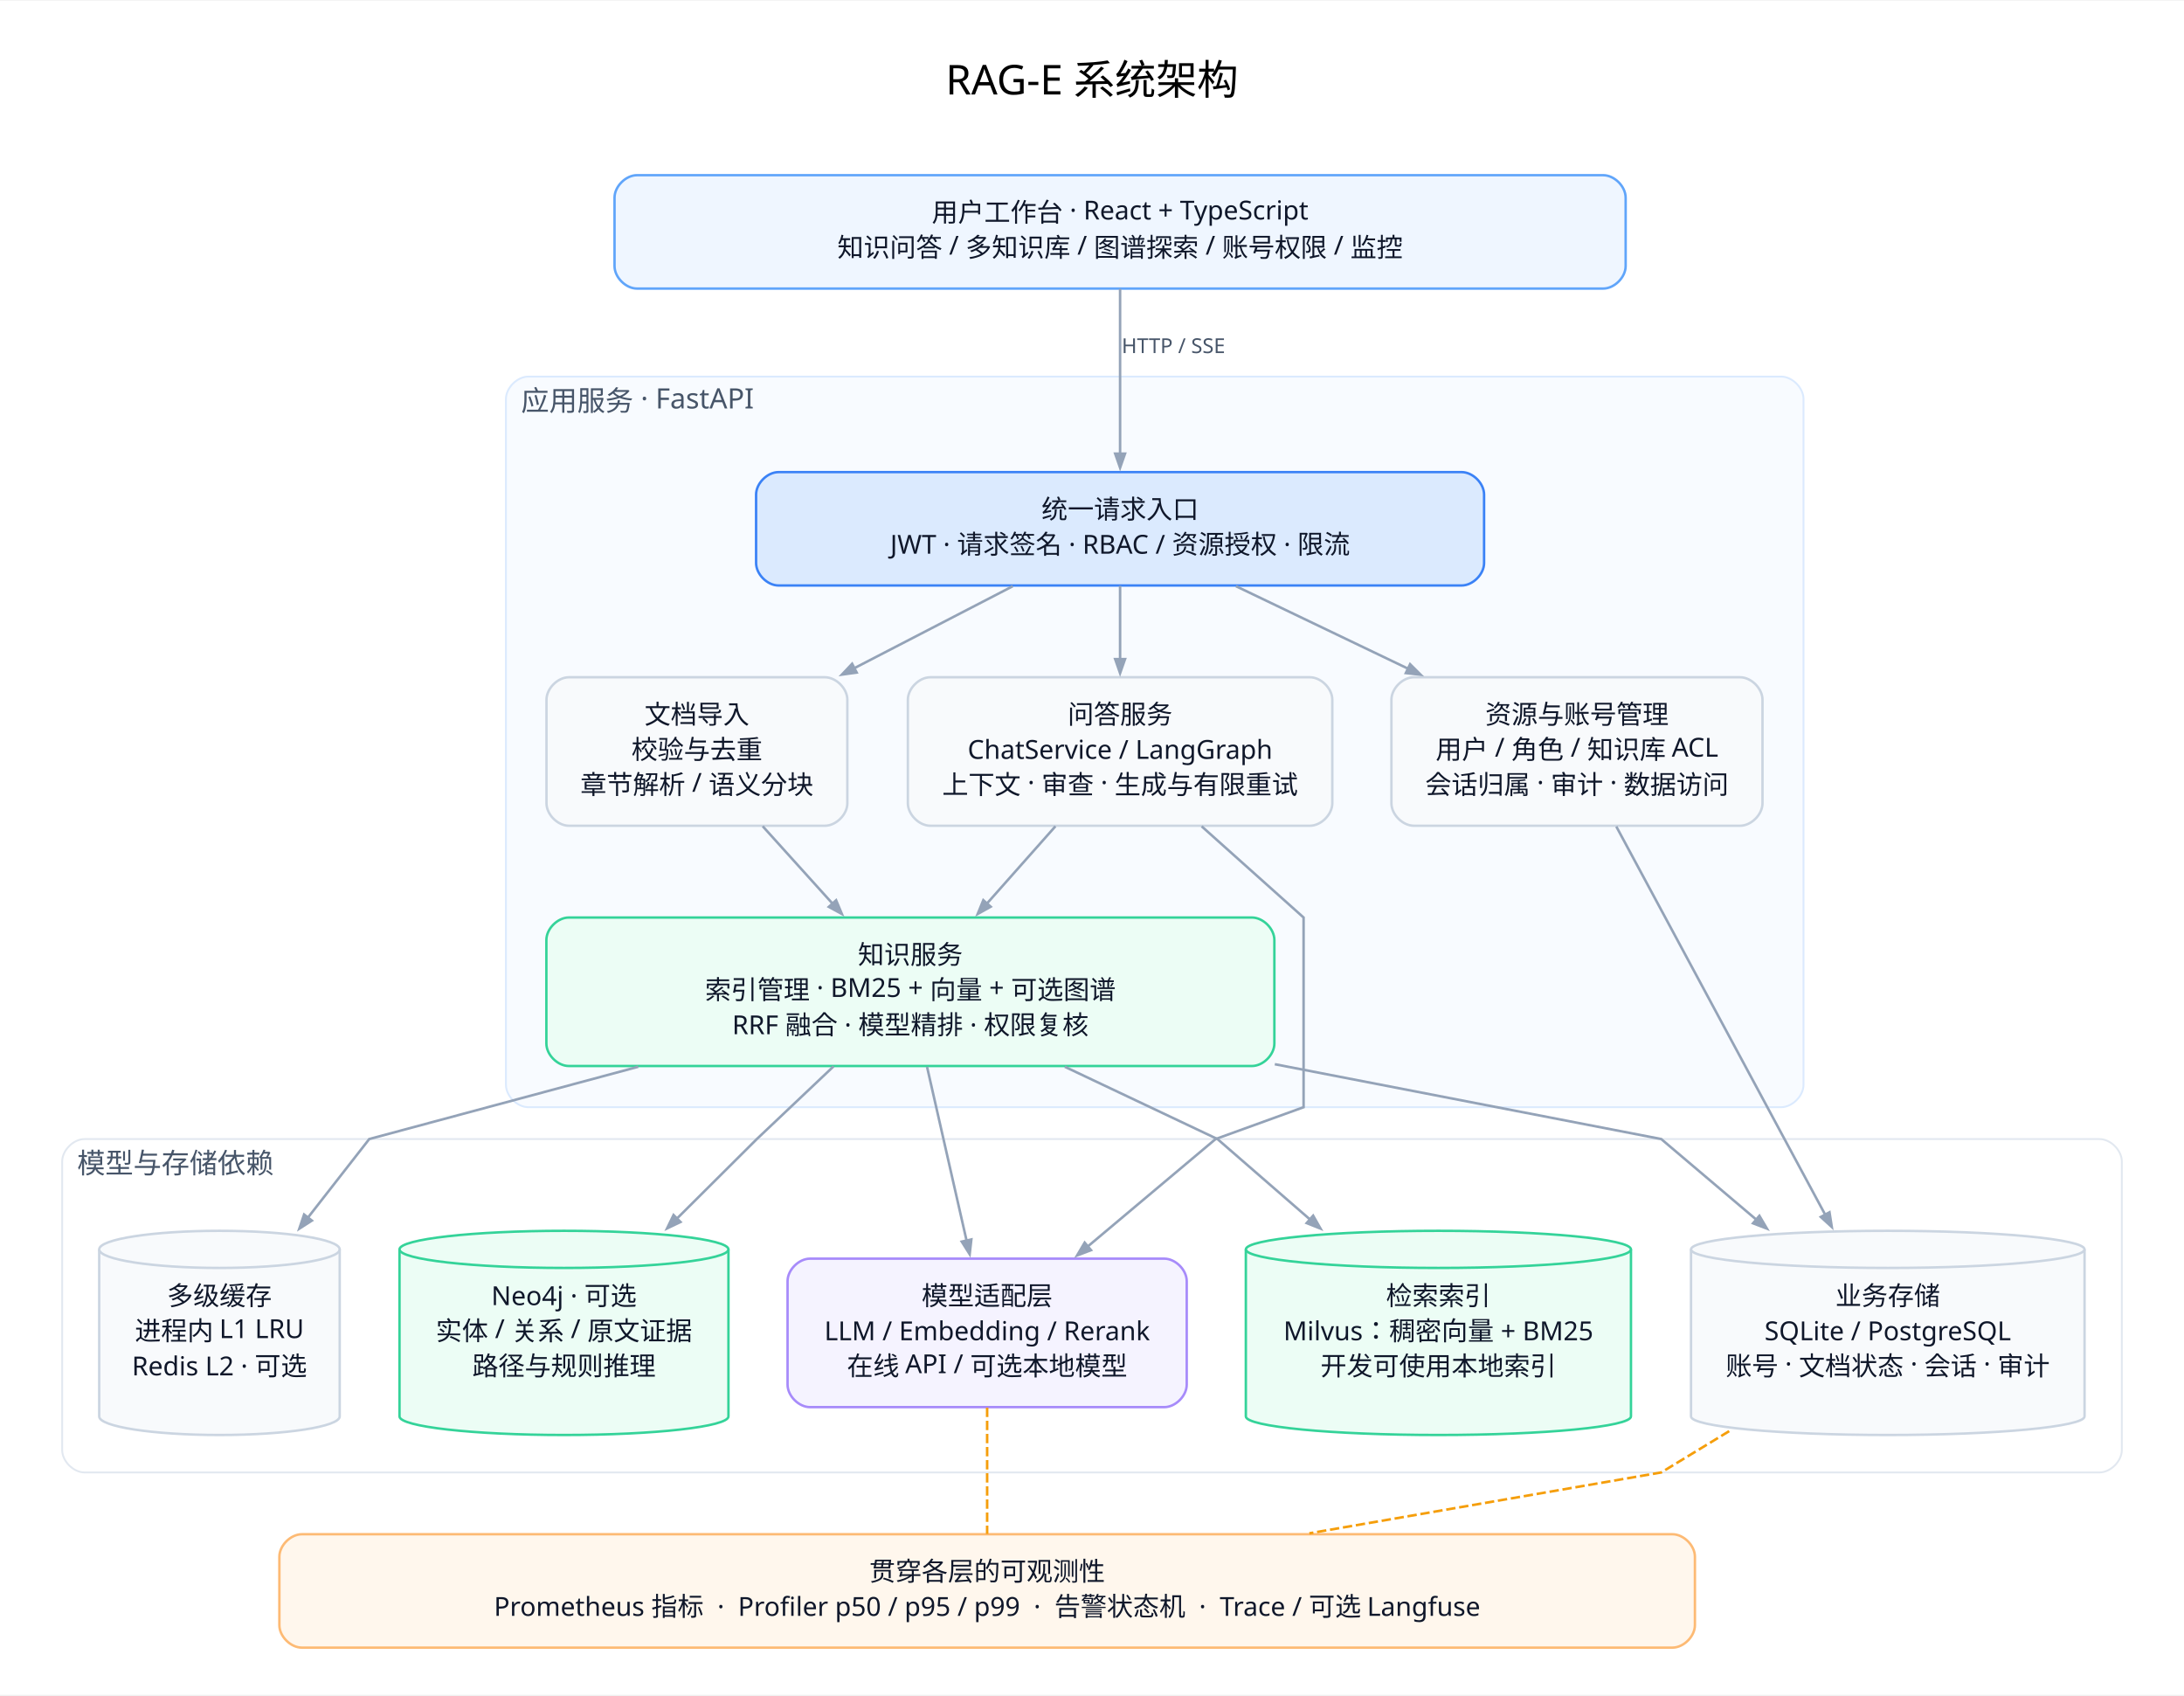
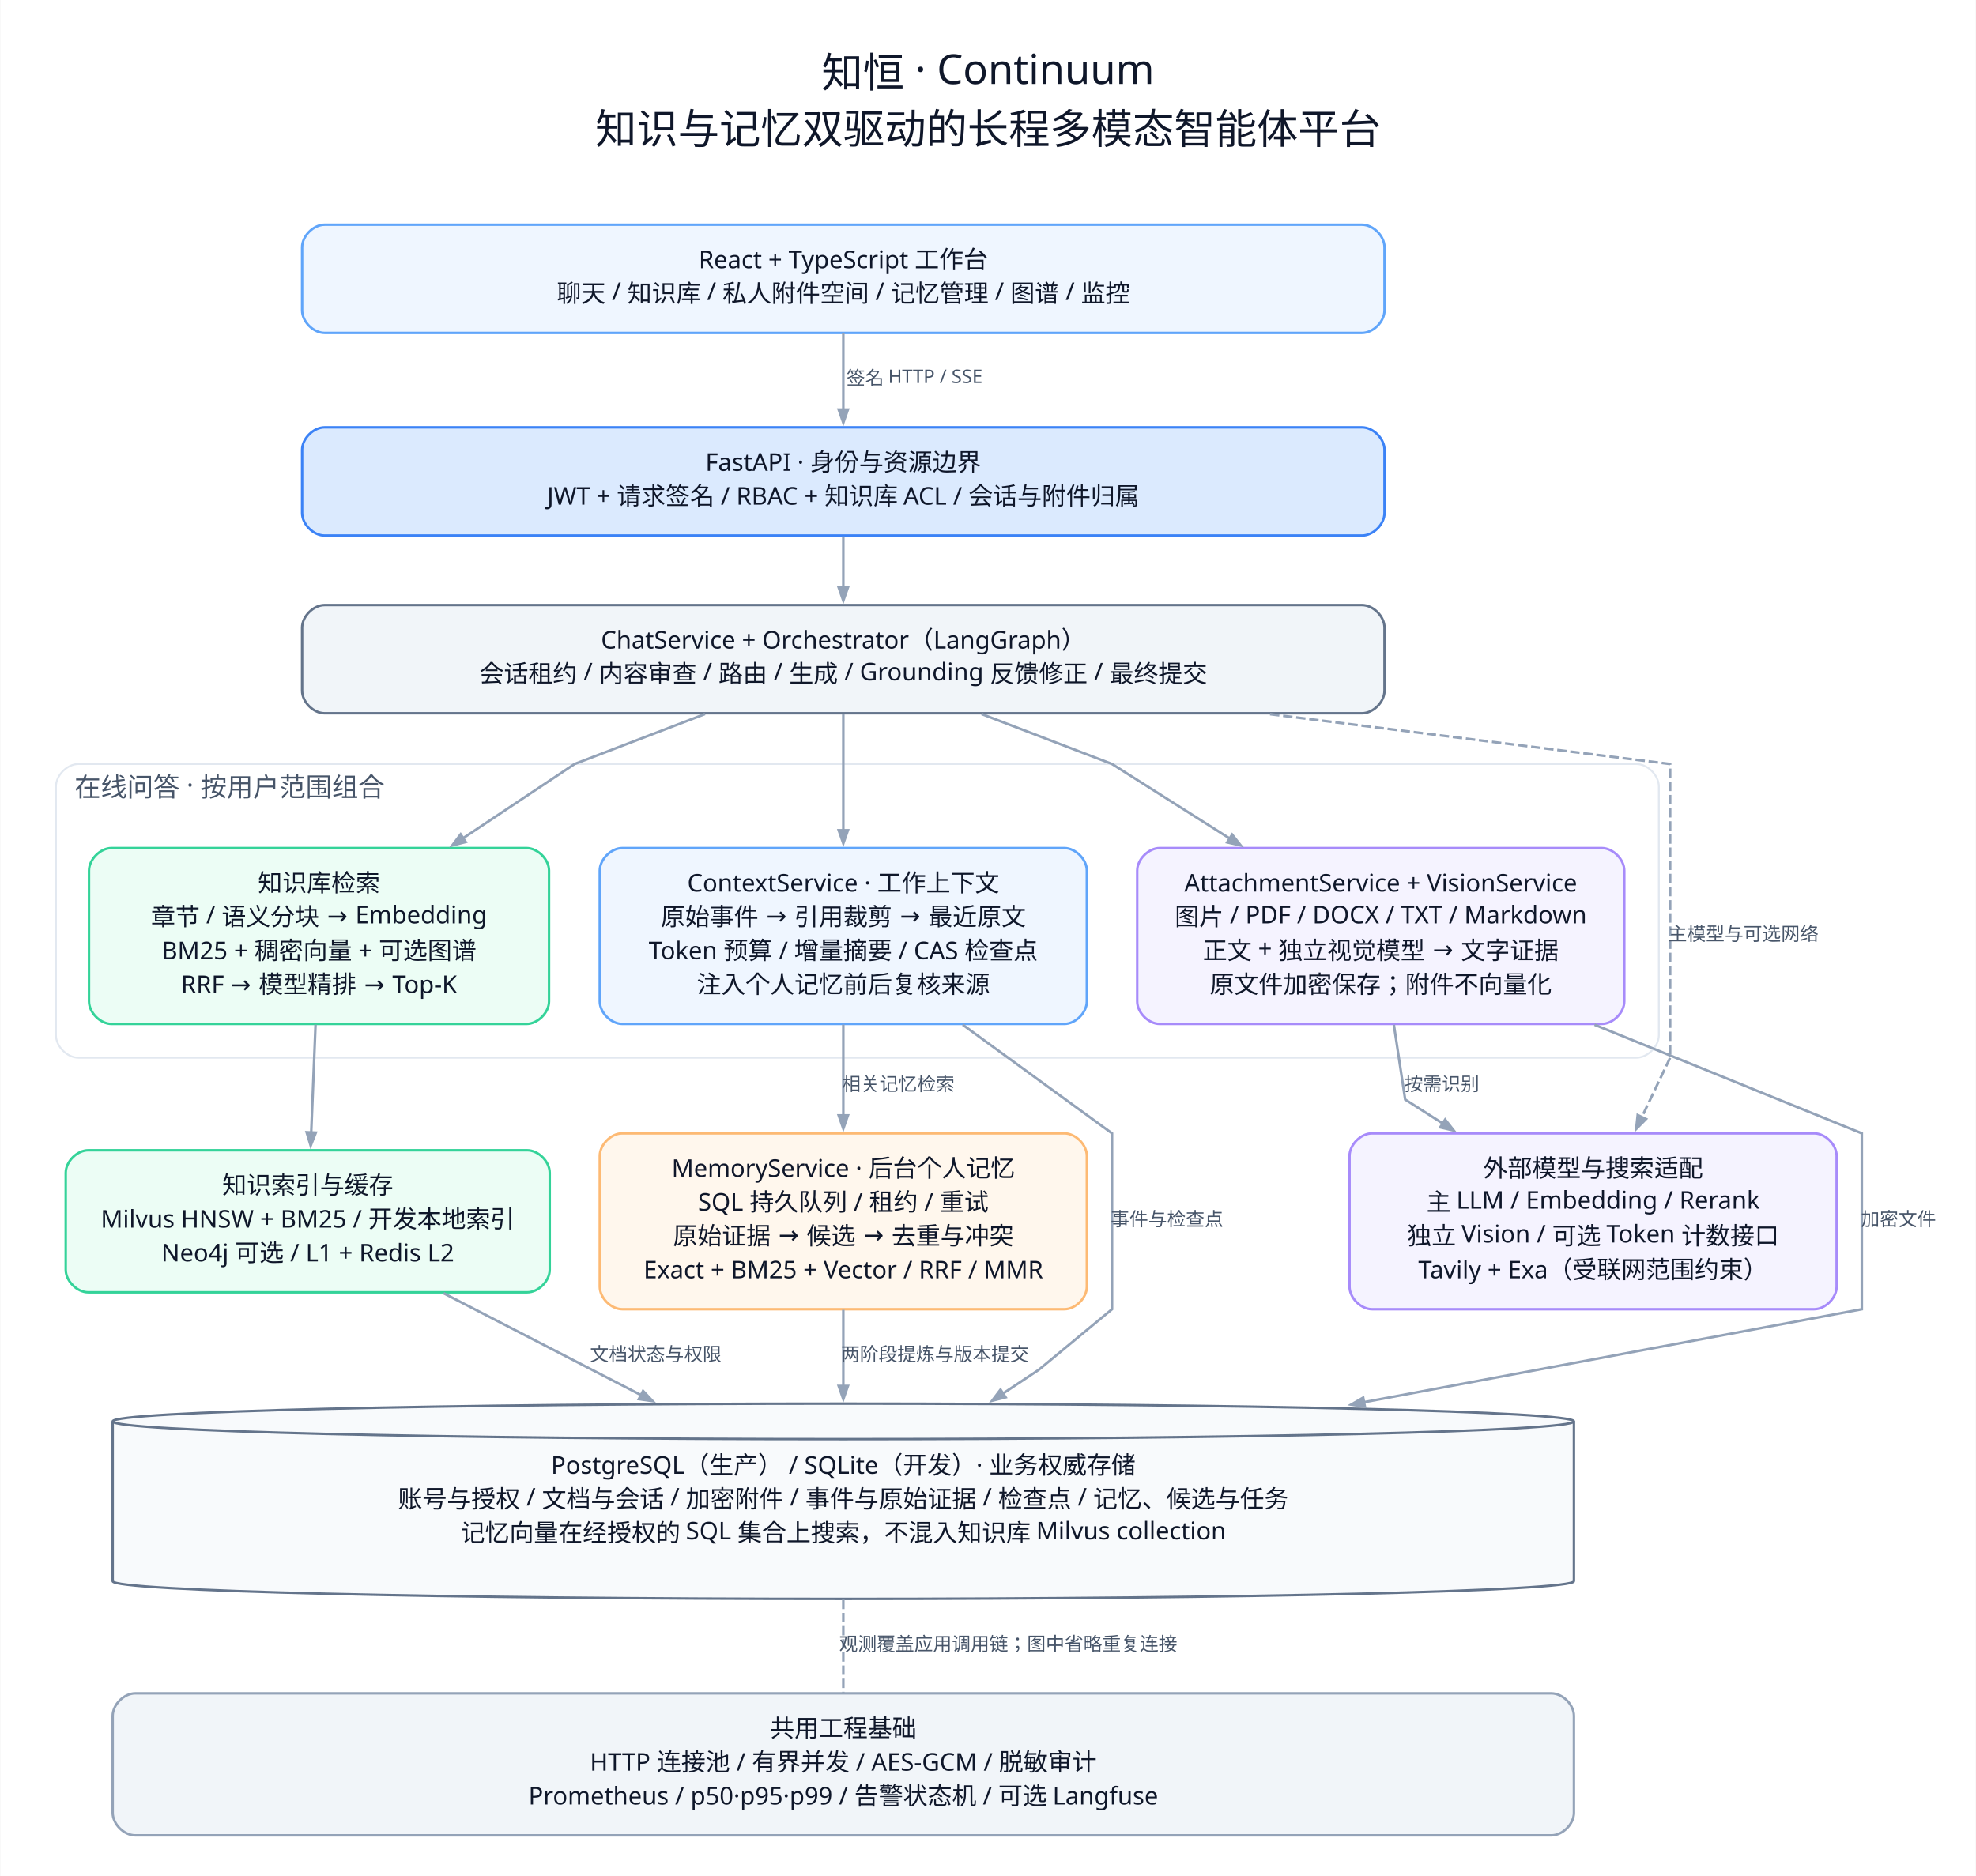
- <svg xmlns="http://www.w3.org/2000/svg" width="1166pt" height="905pt" viewBox="0.00 0.00 1166.40 904.62">
-   <g id="graph0" class="graph" transform="scale(1 1) rotate(0) translate(25.2 879.42)">
-     <polygon fill="white" stroke="none" points="-25.2,25.2 -25.2,-879.42 1141.2,-879.42 1141.2,25.2 -25.2,25.2" />
-     <text text-anchor="middle" x="558" y="-829.32" font-family="Microsoft YaHei" font-size="22.00">RAG-E 系统架构</text>
-     <text text-anchor="middle" x="558" y="-799.32" font-family="Microsoft YaHei" font-size="22.00"> </text>
+ <svg xmlns="http://www.w3.org/2000/svg" width="1051pt" height="998pt" viewBox="0.00 0.00 1051.20 998.50">
+   <g id="graph0" class="graph" transform="scale(1 1) rotate(0) translate(21.6 976.9)">
+     <polygon fill="white" stroke="none" points="-21.6,21.6 -21.6,-976.9 1029.6,-976.9 1029.6,21.6 -21.6,21.6" />
+     <text text-anchor="middle" x="504" y="-930.4" font-family="Microsoft YaHei" font-size="22.00" fill="#0f172a">知恒 · Continuum</text>
+     <text text-anchor="middle" x="504" y="-900.4" font-family="Microsoft YaHei" font-size="22.00" fill="#0f172a">知识与记忆双驱动的长程多模态智能体平台</text>
+     <text text-anchor="middle" x="504" y="-870.4" font-family="Microsoft YaHei" font-size="22.00" fill="#0f172a"> </text>
    <g id="clust1" class="cluster">
-       <path fill="#f8fbff" stroke="#dbeafe" d="M257,-288.56C257,-288.56 926,-288.56 926,-288.56 932,-288.56 938,-294.56 938,-300.56 938,-300.56 938,-666.68 938,-666.68 938,-672.68 932,-678.68 926,-678.68 926,-678.68 257,-678.68 257,-678.68 251,-678.68 245,-672.68 245,-666.68 245,-666.68 245,-300.56 245,-300.56 245,-294.56 251,-288.56 257,-288.56" />
-       <text text-anchor="middle" x="315.25" y="-660.43" font-family="Microsoft YaHei" font-size="15.00" fill="#475569">应用服务 · FastAPI</text>
-     </g>
-     <g id="clust3" class="cluster">
-       <path fill="white" stroke="#e2e8f0" d="M20,-93.54C20,-93.54 1096,-93.54 1096,-93.54 1102,-93.54 1108,-99.54 1108,-105.54 1108,-105.54 1108,-259.56 1108,-259.56 1108,-265.56 1102,-271.56 1096,-271.56 1096,-271.56 20,-271.56 20,-271.56 14,-271.56 8,-265.56 8,-259.56 8,-259.56 8,-105.54 8,-105.54 8,-99.54 14,-93.54 20,-93.54" />
-       <text text-anchor="middle" x="68.5" y="-253.31" font-family="Microsoft YaHei" font-size="15.00" fill="#475569">模型与存储依赖</text>
+       <path fill="white" stroke="#e2e8f0" d="M20,-413.9C20,-413.9 849,-413.9 849,-413.9 855,-413.9 861,-419.9 861,-425.9 861,-425.9 861,-558.25 861,-558.25 861,-564.25 855,-570.25 849,-570.25 849,-570.25 20,-570.25 20,-570.25 14,-570.25 8,-564.25 8,-558.25 8,-558.25 8,-425.9 8,-425.9 8,-419.9 14,-413.9 20,-413.9" />
+       <text text-anchor="middle" x="100.38" y="-552.95" font-family="Microsoft YaHei" font-size="14.00" fill="#475569">在线问答 · 按用户范围组合</text>
    </g>
    <g id="node1" class="node">
-       <path fill="#eff6ff" stroke="#60a5fa" stroke-width="1.3" d="M831,-786.22C831,-786.22 315,-786.22 315,-786.22 309,-786.22 303,-780.22 303,-774.22 303,-774.22 303,-737.68 303,-737.68 303,-731.68 309,-725.68 315,-725.68 315,-725.68 831,-725.68 831,-725.68 837,-725.68 843,-731.68 843,-737.68 843,-737.68 843,-774.22 843,-774.22 843,-780.22 837,-786.22 831,-786.22" />
-       <text text-anchor="middle" x="573" y="-761.4" font-family="Microsoft YaHei" font-size="14.00" fill="#0f172a">用户工作台 · React + TypeScript</text>
-       <text text-anchor="middle" x="573" y="-742.65" font-family="Microsoft YaHei" font-size="14.00" fill="#0f172a">知识问答 / 多知识库 / 图谱探索 / 账号权限 / 监控</text>
+       <path fill="#eff6ff" stroke="#60a5fa" stroke-width="1.3" d="M703,-857.3C703,-857.3 151,-857.3 151,-857.3 145,-857.3 139,-851.3 139,-845.3 139,-845.3 139,-811.7 139,-811.7 139,-805.7 145,-799.7 151,-799.7 151,-799.7 703,-799.7 703,-799.7 709,-799.7 715,-805.7 715,-811.7 715,-811.7 715,-845.3 715,-845.3 715,-851.3 709,-857.3 703,-857.3" />
+       <text text-anchor="middle" x="427" y="-834.15" font-family="Microsoft YaHei" font-size="13.00" fill="#0f172a">React + TypeScript 工作台</text>
+       <text text-anchor="middle" x="427" y="-816.15" font-family="Microsoft YaHei" font-size="13.00" fill="#0f172a">聊天 / 知识库 / 私人附件空间 / 记忆管理 / 图谱 / 监控</text>
    </g>
    <g id="node2" class="node">
-       <path fill="#dbeafe" stroke="#3b82f6" stroke-width="1.3" d="M755.4,-627.68C755.4,-627.68 390.6,-627.68 390.6,-627.68 384.6,-627.68 378.6,-621.68 378.6,-615.68 378.6,-615.68 378.6,-579.14 378.6,-579.14 378.6,-573.14 384.6,-567.14 390.6,-567.14 390.6,-567.14 755.4,-567.14 755.4,-567.14 761.4,-567.14 767.4,-573.14 767.4,-579.14 767.4,-579.14 767.4,-615.68 767.4,-615.68 767.4,-621.68 761.4,-627.68 755.4,-627.68" />
-       <text text-anchor="middle" x="573" y="-602.86" font-family="Microsoft YaHei" font-size="14.00" fill="#0f172a">统一请求入口</text>
-       <text text-anchor="middle" x="573" y="-584.11" font-family="Microsoft YaHei" font-size="14.00" fill="#0f172a">JWT · 请求签名 · RBAC / 资源授权 · 限流</text>
+       <path fill="#dbeafe" stroke="#3b82f6" stroke-width="1.3" d="M703,-749.45C703,-749.45 151,-749.45 151,-749.45 145,-749.45 139,-743.45 139,-737.45 139,-737.45 139,-703.85 139,-703.85 139,-697.85 145,-691.85 151,-691.85 151,-691.85 703,-691.85 703,-691.85 709,-691.85 715,-697.85 715,-703.85 715,-703.85 715,-737.45 715,-737.45 715,-743.45 709,-749.45 703,-749.45" />
+       <text text-anchor="middle" x="427" y="-726.3" font-family="Microsoft YaHei" font-size="13.00" fill="#0f172a">FastAPI · 身份与资源边界</text>
+       <text text-anchor="middle" x="427" y="-708.3" font-family="Microsoft YaHei" font-size="13.00" fill="#0f172a">JWT + 请求签名 / RBAC + 知识库 ACL / 会话与附件归属</text>
+     </g>
+     <g id="edge1" class="edge">
+       <path fill="none" stroke="#94a3b8" stroke-width="1.35" d="M427,-799.41C427,-786.97 427,-772.16 427,-758.82" />
+       <polygon fill="#94a3b8" stroke="#94a3b8" stroke-width="1.35" points="429.45,-758.91 427,-751.91 424.55,-758.91 429.45,-758.91" />
+       <text text-anchor="middle" x="464.88" y="-772.2" font-family="Microsoft YaHei" font-size="10.00" fill="#475569">签名 HTTP / SSE</text>
+     </g>
+     <g id="node3" class="node">
+       <path fill="#f1f5f9" stroke="#64748b" stroke-width="1.3" d="M703,-654.85C703,-654.85 151,-654.85 151,-654.85 145,-654.85 139,-648.85 139,-642.85 139,-642.85 139,-609.25 139,-609.25 139,-603.25 145,-597.25 151,-597.25 151,-597.25 703,-597.25 703,-597.25 709,-597.25 715,-603.25 715,-609.25 715,-609.25 715,-642.85 715,-642.85 715,-648.85 709,-654.85 703,-654.85" />
+       <text text-anchor="middle" x="427" y="-631.7" font-family="Microsoft YaHei" font-size="13.00" fill="#0f172a">ChatService + Orchestrator（LangGraph）</text>
+       <text text-anchor="middle" x="427" y="-613.7" font-family="Microsoft YaHei" font-size="13.00" fill="#0f172a">会话租约 / 内容审查 / 路由 / 生成 / Grounding 反馈修正 / 最终提交</text>
+     </g>
+     <g id="edge2" class="edge">
+       <path fill="none" stroke="#94a3b8" stroke-width="1.35" d="M427,-691.36C427,-682.75 427,-673.14 427,-664.04" />
+       <polygon fill="#94a3b8" stroke="#94a3b8" stroke-width="1.35" points="429.45,-664.21 427,-657.21 424.55,-664.21 429.45,-664.21" />
+     </g>
+     <g id="node4" class="node">
+       <path fill="#ecfdf5" stroke="#34d399" stroke-width="1.3" d="M258.4,-525.5C258.4,-525.5 37.6,-525.5 37.6,-525.5 31.6,-525.5 25.6,-519.5 25.6,-513.5 25.6,-513.5 25.6,-443.9 25.6,-443.9 25.6,-437.9 31.6,-431.9 37.6,-431.9 37.6,-431.9 258.4,-431.9 258.4,-431.9 264.4,-431.9 270.4,-437.9 270.4,-443.9 270.4,-443.9 270.4,-513.5 270.4,-513.5 270.4,-519.5 264.4,-525.5 258.4,-525.5" />
+       <text text-anchor="middle" x="148" y="-502.35" font-family="Microsoft YaHei" font-size="13.00" fill="#0f172a">知识库检索</text>
+       <text text-anchor="middle" x="148" y="-484.35" font-family="Microsoft YaHei" font-size="13.00" fill="#0f172a">章节 / 语义分块 → Embedding</text>
+       <text text-anchor="middle" x="148" y="-466.35" font-family="Microsoft YaHei" font-size="13.00" fill="#0f172a">BM25 + 稠密向量 + 可选图谱</text>
+       <text text-anchor="middle" x="148" y="-448.35" font-family="Microsoft YaHei" font-size="13.00" fill="#0f172a">RRF → 模型精排 → Top-K</text>
+     </g>
+     <g id="edge3" class="edge">
+       <path fill="none" stroke="#94a3b8" stroke-width="1.35" d="M353.41,-596.85C318.37,-583.42 284,-570.25 284,-570.25 284,-570.25 255.54,-551.3 224.66,-530.74" />
+       <polygon fill="#94a3b8" stroke="#94a3b8" stroke-width="1.35" points="226.08,-528.74 218.9,-526.9 223.36,-532.82 226.08,-528.74" />
+     </g>
+     <g id="node5" class="node">
+       <path fill="#eff6ff" stroke="#60a5fa" stroke-width="1.3" d="M544.6,-525.5C544.6,-525.5 309.4,-525.5 309.4,-525.5 303.4,-525.5 297.4,-519.5 297.4,-513.5 297.4,-513.5 297.4,-443.9 297.4,-443.9 297.4,-437.9 303.4,-431.9 309.4,-431.9 309.4,-431.9 544.6,-431.9 544.6,-431.9 550.6,-431.9 556.6,-437.9 556.6,-443.9 556.6,-443.9 556.6,-513.5 556.6,-513.5 556.6,-519.5 550.6,-525.5 544.6,-525.5" />
+       <text text-anchor="middle" x="427" y="-502.35" font-family="Microsoft YaHei" font-size="13.00" fill="#0f172a">ContextService · 工作上下文</text>
+       <text text-anchor="middle" x="427" y="-484.35" font-family="Microsoft YaHei" font-size="13.00" fill="#0f172a">原始事件 → 引用裁剪 → 最近原文</text>
+       <text text-anchor="middle" x="427" y="-466.35" font-family="Microsoft YaHei" font-size="13.00" fill="#0f172a">Token 预算 / 增量摘要 / CAS 检查点</text>
+       <text text-anchor="middle" x="427" y="-448.35" font-family="Microsoft YaHei" font-size="13.00" fill="#0f172a">注入个人记忆前后复核来源</text>
+     </g>
+     <g id="edge4" class="edge">
+       <path fill="none" stroke="#94a3b8" stroke-width="1.35" d="M427,-597.03C427,-579.41 427,-556.09 427,-534.88" />
+       <polygon fill="#94a3b8" stroke="#94a3b8" stroke-width="1.35" points="429.45,-534.98 427,-527.98 424.55,-534.98 429.45,-534.98" />
+     </g>
+     <g id="node6" class="node">
+       <path fill="#f5f3ff" stroke="#a78bfa" stroke-width="1.3" d="M830.6,-525.5C830.6,-525.5 595.4,-525.5 595.4,-525.5 589.4,-525.5 583.4,-519.5 583.4,-513.5 583.4,-513.5 583.4,-443.9 583.4,-443.9 583.4,-437.9 589.4,-431.9 595.4,-431.9 595.4,-431.9 830.6,-431.9 830.6,-431.9 836.6,-431.9 842.6,-437.9 842.6,-443.9 842.6,-443.9 842.6,-513.5 842.6,-513.5 842.6,-519.5 836.6,-525.5 830.6,-525.5" />
+       <text text-anchor="middle" x="713" y="-502.35" font-family="Microsoft YaHei" font-size="13.00" fill="#0f172a">AttachmentService + VisionService</text>
+       <text text-anchor="middle" x="713" y="-484.35" font-family="Microsoft YaHei" font-size="13.00" fill="#0f172a">图片 / PDF / DOCX / TXT / Markdown</text>
+       <text text-anchor="middle" x="713" y="-466.35" font-family="Microsoft YaHei" font-size="13.00" fill="#0f172a">正文 + 独立视觉模型 → 文字证据</text>
+       <text text-anchor="middle" x="713" y="-448.35" font-family="Microsoft YaHei" font-size="13.00" fill="#0f172a">原文件加密保存；附件不向量化</text>
+     </g>
+     <g id="edge5" class="edge">
+       <path fill="none" stroke="#94a3b8" stroke-width="1.35" d="M500.59,-596.85C535.63,-583.42 570,-570.25 570,-570.25 570,-570.25 600.18,-551.14 632.81,-530.48" />
+       <polygon fill="#94a3b8" stroke="#94a3b8" stroke-width="1.35" points="633.91,-532.68 638.52,-526.86 631.29,-528.54 633.91,-532.68" />
+     </g>
+     <g id="node9" class="node">
+       <path fill="#f5f3ff" stroke="#a78bfa" stroke-width="1.3" d="M943.6,-373.65C943.6,-373.65 708.4,-373.65 708.4,-373.65 702.4,-373.65 696.4,-367.65 696.4,-361.65 696.4,-361.65 696.4,-292.05 696.4,-292.05 696.4,-286.05 702.4,-280.05 708.4,-280.05 708.4,-280.05 943.6,-280.05 943.6,-280.05 949.6,-280.05 955.6,-286.05 955.6,-292.05 955.6,-292.05 955.6,-361.65 955.6,-361.65 955.6,-367.65 949.6,-373.65 943.6,-373.65" />
+       <text text-anchor="middle" x="826" y="-350.5" font-family="Microsoft YaHei" font-size="13.00" fill="#0f172a">外部模型与搜索适配</text>
+       <text text-anchor="middle" x="826" y="-332.5" font-family="Microsoft YaHei" font-size="13.00" fill="#0f172a">主 LLM / Embedding / Rerank</text>
+       <text text-anchor="middle" x="826" y="-314.5" font-family="Microsoft YaHei" font-size="13.00" fill="#0f172a">独立 Vision / 可选 Token 计数接口</text>
+       <text text-anchor="middle" x="826" y="-296.5" font-family="Microsoft YaHei" font-size="13.00" fill="#0f172a">Tavily + Exa（受联网范围约束）</text>
+     </g>
+     <g id="edge9" class="edge">
+       <path fill="none" stroke="#94a3b8" stroke-width="1.35" stroke-dasharray="5,2" d="M654.09,-596.77C761.68,-583.37 867,-570.25 867,-570.25 867,-570.25 867,-413.9 867,-413.9 867,-413.9 860.05,-399.32 851.88,-382.17" />
+       <polygon fill="#94a3b8" stroke="#94a3b8" stroke-width="1.35" points="854.16,-381.26 848.94,-375.99 849.74,-383.37 854.16,-381.26" />
+       <text text-anchor="middle" x="906" y="-476.32" font-family="Microsoft YaHei" font-size="10.00" fill="#475569">主模型与可选网络</text>
+     </g>
+     <g id="node7" class="node">
+       <path fill="#ecfdf5" stroke="#34d399" stroke-width="1.3" d="M258.77,-364.65C258.77,-364.65 25.23,-364.65 25.23,-364.65 19.23,-364.65 13.22,-358.65 13.22,-352.65 13.22,-352.65 13.22,-301.05 13.22,-301.05 13.22,-295.05 19.22,-289.05 25.22,-289.05 25.22,-289.05 258.77,-289.05 258.77,-289.05 264.77,-289.05 270.77,-295.05 270.77,-301.05 270.77,-301.05 270.77,-352.65 270.77,-352.65 270.77,-358.65 264.77,-364.65 258.77,-364.65" />
+       <text text-anchor="middle" x="142" y="-341.5" font-family="Microsoft YaHei" font-size="13.00" fill="#0f172a">知识索引与缓存</text>
+       <text text-anchor="middle" x="142" y="-323.5" font-family="Microsoft YaHei" font-size="13.00" fill="#0f172a">Milvus HNSW + BM25 / 开发本地索引</text>
+       <text text-anchor="middle" x="142" y="-305.5" font-family="Microsoft YaHei" font-size="13.00" fill="#0f172a">Neo4j 可选 / L1 + Redis L2</text>
    </g>
    <g id="edge6" class="edge">
-       <path fill="none" stroke="#94a3b8" stroke-width="1.35" d="M573,-725.51C573,-700.55 573,-664.57 573,-637.26" />
-       <polygon fill="#94a3b8" stroke="#94a3b8" stroke-width="1.35" points="575.63,-637.53 573,-630.03 570.38,-637.53 575.63,-637.53" />
-       <text text-anchor="middle" x="601.5" y="-691.23" font-family="Microsoft YaHei" font-size="11.00" fill="#475569">HTTP / SSE</text>
+       <path fill="none" stroke="#94a3b8" stroke-width="1.35" d="M146.15,-431.52C145.42,-413.27 144.58,-392.35 143.85,-374.1" />
+       <polygon fill="#94a3b8" stroke="#94a3b8" stroke-width="1.35" points="146.3,-374.04 143.57,-367.14 141.41,-374.24 146.3,-374.04" />
    </g>
-     <g id="node3" class="node">
-       <path fill="#f8fafc" stroke="#cbd5e1" stroke-width="1.3" d="M415.34,-518.14C415.34,-518.14 278.66,-518.14 278.66,-518.14 272.66,-518.14 266.66,-512.14 266.66,-506.14 266.66,-506.14 266.66,-450.85 266.66,-450.85 266.66,-444.85 272.66,-438.85 278.66,-438.85 278.66,-438.85 415.34,-438.85 415.34,-438.85 421.34,-438.85 427.34,-444.85 427.34,-450.85 427.34,-450.85 427.34,-506.14 427.34,-506.14 427.34,-512.14 421.34,-518.14 415.34,-518.14" />
-       <text text-anchor="middle" x="347" y="-493.32" font-family="Microsoft YaHei" font-size="14.00" fill="#0f172a">文档导入</text>
-       <text text-anchor="middle" x="347" y="-474.57" font-family="Microsoft YaHei" font-size="14.00" fill="#0f172a">校验与去重</text>
-       <text text-anchor="middle" x="347" y="-455.82" font-family="Microsoft YaHei" font-size="14.00" fill="#0f172a">章节解析 / 语义分块</text>
-     </g>
-     <g id="edge1" class="edge">
-       <path fill="none" stroke="#94a3b8" stroke-width="1.35" d="M515.68,-566.76C489.97,-553.46 459.13,-537.51 430.9,-522.9" />
-       <polygon fill="#94a3b8" stroke="#94a3b8" stroke-width="1.35" points="432.31,-520.67 424.44,-519.56 429.89,-525.34 432.31,-520.67" />
-     </g>
-     <g id="node4" class="node">
-       <path fill="#f8fafc" stroke="#cbd5e1" stroke-width="1.3" d="M674.34,-518.14C674.34,-518.14 471.66,-518.14 471.66,-518.14 465.66,-518.14 459.66,-512.14 459.66,-506.14 459.66,-506.14 459.66,-450.85 459.66,-450.85 459.66,-444.85 465.66,-438.85 471.66,-438.85 471.66,-438.85 674.34,-438.85 674.34,-438.85 680.34,-438.85 686.34,-444.85 686.34,-450.85 686.34,-450.85 686.34,-506.14 686.34,-506.14 686.34,-512.14 680.34,-518.14 674.34,-518.14" />
-       <text text-anchor="middle" x="573" y="-493.32" font-family="Microsoft YaHei" font-size="14.00" fill="#0f172a">问答服务</text>
-       <text text-anchor="middle" x="573" y="-474.57" font-family="Microsoft YaHei" font-size="14.00" fill="#0f172a">ChatService / LangGraph</text>
-       <text text-anchor="middle" x="573" y="-455.82" font-family="Microsoft YaHei" font-size="14.00" fill="#0f172a">上下文 · 审查 · 生成与有限重试</text>
-     </g>
-     <g id="edge2" class="edge">
-       <path fill="none" stroke="#94a3b8" stroke-width="1.35" d="M573,-566.91C573,-555.04 573,-541.05 573,-527.77" />
-       <polygon fill="#94a3b8" stroke="#94a3b8" stroke-width="1.35" points="575.63,-527.82 573,-520.32 570.38,-527.82 575.63,-527.82" />
-     </g>
-     <g id="node5" class="node">
-       <path fill="#f8fafc" stroke="#cbd5e1" stroke-width="1.3" d="M904.09,-518.14C904.09,-518.14 729.91,-518.14 729.91,-518.14 723.91,-518.14 717.91,-512.14 717.91,-506.14 717.91,-506.14 717.91,-450.85 717.91,-450.85 717.91,-444.85 723.91,-438.85 729.91,-438.85 729.91,-438.85 904.09,-438.85 904.09,-438.85 910.09,-438.85 916.09,-444.85 916.09,-450.85 916.09,-450.85 916.09,-506.14 916.09,-506.14 916.09,-512.14 910.09,-518.14 904.09,-518.14" />
-       <text text-anchor="middle" x="817" y="-493.32" font-family="Microsoft YaHei" font-size="14.00" fill="#0f172a">资源与账号管理</text>
-       <text text-anchor="middle" x="817" y="-474.57" font-family="Microsoft YaHei" font-size="14.00" fill="#0f172a">用户 / 角色 / 知识库 ACL</text>
-       <text text-anchor="middle" x="817" y="-455.82" font-family="Microsoft YaHei" font-size="14.00" fill="#0f172a">会话归属 · 审计 · 数据访问</text>
-     </g>
-     <g id="edge3" class="edge">
-       <path fill="none" stroke="#94a3b8" stroke-width="1.35" d="M634.89,-566.76C662.76,-553.4 696.22,-537.37 726.81,-522.71" />
-       <polygon fill="#94a3b8" stroke="#94a3b8" stroke-width="1.35" points="727.88,-525.11 733.51,-519.5 725.61,-520.38 727.88,-525.11" />
-     </g>
-     <g id="node6" class="node">
-       <path fill="#ecfdf5" stroke="#34d399" stroke-width="1.3" d="M643.4,-389.85C643.4,-389.85 278.6,-389.85 278.6,-389.85 272.6,-389.85 266.6,-383.85 266.6,-377.85 266.6,-377.85 266.6,-322.56 266.6,-322.56 266.6,-316.56 272.6,-310.56 278.6,-310.56 278.6,-310.56 643.4,-310.56 643.4,-310.56 649.4,-310.56 655.4,-316.56 655.4,-322.56 655.4,-322.56 655.4,-377.85 655.4,-377.85 655.4,-383.85 649.4,-389.85 643.4,-389.85" />
-       <text text-anchor="middle" x="461" y="-365.03" font-family="Microsoft YaHei" font-size="14.00" fill="#0f172a">知识服务</text>
-       <text text-anchor="middle" x="461" y="-346.28" font-family="Microsoft YaHei" font-size="14.00" fill="#0f172a">索引管理 · BM25 + 向量 + 可选图谱</text>
-       <text text-anchor="middle" x="461" y="-327.53" font-family="Microsoft YaHei" font-size="14.00" fill="#0f172a">RRF 融合 · 模型精排 · 权限复核</text>
-     </g>
-     <g id="edge4" class="edge">
-       <path fill="none" stroke="#94a3b8" stroke-width="1.35" d="M382.13,-438.58C393.94,-425.49 407.23,-410.77 419.49,-397.2" />
-       <polygon fill="#94a3b8" stroke="#94a3b8" stroke-width="1.35" points="421.34,-399.06 424.42,-391.74 417.44,-395.54 421.34,-399.06" />
-     </g>
-     <g id="edge5" class="edge">
-       <path fill="none" stroke="#94a3b8" stroke-width="1.35" d="M538.48,-438.58C526.88,-425.49 513.83,-410.77 501.79,-397.2" />
-       <polygon fill="#94a3b8" stroke="#94a3b8" stroke-width="1.35" points="503.89,-395.62 496.95,-391.75 499.96,-399.1 503.89,-395.62" />
-     </g>
-     <g id="node7" class="node">
-       <path fill="#f5f3ff" stroke="#a78bfa" stroke-width="1.3" d="M596.59,-207.7C596.59,-207.7 407.41,-207.7 407.41,-207.7 401.41,-207.7 395.41,-201.7 395.41,-195.7 395.41,-195.7 395.41,-140.41 395.41,-140.41 395.41,-134.41 401.41,-128.41 407.41,-128.41 407.41,-128.41 596.59,-128.41 596.59,-128.41 602.59,-128.41 608.59,-134.41 608.59,-140.41 608.59,-140.41 608.59,-195.7 608.59,-195.7 608.59,-201.7 602.59,-207.7 596.59,-207.7" />
-       <text text-anchor="middle" x="502" y="-182.88" font-family="Microsoft YaHei" font-size="14.00" fill="#0f172a">模型适配层</text>
-       <text text-anchor="middle" x="502" y="-164.13" font-family="Microsoft YaHei" font-size="14.00" fill="#0f172a">LLM / Embedding / Rerank</text>
-       <text text-anchor="middle" x="502" y="-145.38" font-family="Microsoft YaHei" font-size="14.00" fill="#0f172a">在线 API / 可选本地模型</text>
+     <g id="node8" class="node">
+       <path fill="#fff7ed" stroke="#fdba74" stroke-width="1.3" d="M544.6,-373.65C544.6,-373.65 309.4,-373.65 309.4,-373.65 303.4,-373.65 297.4,-367.65 297.4,-361.65 297.4,-361.65 297.4,-292.05 297.4,-292.05 297.4,-286.05 303.4,-280.05 309.4,-280.05 309.4,-280.05 544.6,-280.05 544.6,-280.05 550.6,-280.05 556.6,-286.05 556.6,-292.05 556.6,-292.05 556.6,-361.65 556.6,-361.65 556.6,-367.65 550.6,-373.65 544.6,-373.65" />
+       <text text-anchor="middle" x="427" y="-350.5" font-family="Microsoft YaHei" font-size="13.00" fill="#0f172a">MemoryService · 后台个人记忆</text>
+       <text text-anchor="middle" x="427" y="-332.5" font-family="Microsoft YaHei" font-size="13.00" fill="#0f172a">SQL 持久队列 / 租约 / 重试</text>
+       <text text-anchor="middle" x="427" y="-314.5" font-family="Microsoft YaHei" font-size="13.00" fill="#0f172a">原始证据 → 候选 → 去重与冲突</text>
+       <text text-anchor="middle" x="427" y="-296.5" font-family="Microsoft YaHei" font-size="13.00" fill="#0f172a">Exact + BM25 + Vector / RRF / MMR</text>
    </g>
    <g id="edge7" class="edge">
-       <path fill="none" stroke="#94a3b8" stroke-width="1.35" d="M616.55,-438.55C642.73,-415.14 671,-389.85 671,-389.85 671,-389.85 671,-288.56 671,-288.56 671,-288.56 624,-271.56 624,-271.56 624,-271.56 588.22,-241.5 555.41,-213.93" />
-       <polygon fill="#94a3b8" stroke="#94a3b8" stroke-width="1.35" points="557.47,-212.23 550.04,-209.41 554.09,-216.25 557.47,-212.23" />
+       <path fill="none" stroke="#94a3b8" stroke-width="1.35" d="M427,-431.52C427,-416.13 427,-398.85 427,-382.86" />
+       <polygon fill="#94a3b8" stroke="#94a3b8" stroke-width="1.35" points="429.45,-383.18 427,-376.18 424.55,-383.18 429.45,-383.18" />
+       <text text-anchor="middle" x="456.25" y="-396.4" font-family="Microsoft YaHei" font-size="10.00" fill="#475569">相关记忆检索</text>
+     </g>
+     <g id="node10" class="node">
+       <path fill="#f8fafc" stroke="#64748b" stroke-width="1.3" d="M815.8,-220.35C815.8,-225.56 641.53,-229.8 427,-229.8 212.47,-229.8 38.2,-225.56 38.2,-220.35 38.2,-220.35 38.2,-135.3 38.2,-135.3 38.2,-130.09 212.47,-125.85 427,-125.85 641.53,-125.85 815.8,-130.09 815.8,-135.3 815.8,-135.3 815.8,-220.35 815.8,-220.35" />
+       <path fill="none" stroke="#64748b" stroke-width="1.3" d="M815.8,-220.35C815.8,-215.14 641.53,-210.9 427,-210.9 212.47,-210.9 38.2,-215.14 38.2,-220.35" />
+       <text text-anchor="middle" x="427" y="-192.47" font-family="Microsoft YaHei" font-size="13.00" fill="#0f172a">PostgreSQL（生产） / SQLite（开发）· 业务权威存储</text>
+       <text text-anchor="middle" x="427" y="-174.47" font-family="Microsoft YaHei" font-size="13.00" fill="#0f172a">账号与授权 / 文档与会话 / 加密附件 / 事件与原始证据 / 检查点 / 记忆、候选与任务</text>
+       <text text-anchor="middle" x="427" y="-156.47" font-family="Microsoft YaHei" font-size="13.00" fill="#0f172a">记忆向量在经授权的 SQL 集合上搜索，不混入知识库 Milvus collection</text>
+     </g>
+     <g id="edge13" class="edge">
+       <path fill="none" stroke="#94a3b8" stroke-width="1.35" d="M490.55,-431.46C528.75,-403.67 570,-373.65 570,-373.65 570,-373.65 570,-280.05 570,-280.05 570,-280.05 531,-247.8 531,-247.8 531,-247.8 523.23,-242.65 511.94,-235.16" />
+       <polygon fill="#94a3b8" stroke="#94a3b8" stroke-width="1.35" points="513.38,-233.17 506.19,-231.35 510.67,-237.26 513.38,-233.17" />
+       <text text-anchor="middle" x="599.25" y="-324.47" font-family="Microsoft YaHei" font-size="10.00" fill="#475569">事件与检查点</text>
+     </g>
+     <g id="edge8" class="edge">
+       <path fill="none" stroke="#94a3b8" stroke-width="1.35" d="M719.99,-431.4C723.07,-411.03 726,-391.65 726,-391.65 726,-391.65 734.35,-386.32 746.23,-378.75" />
+       <polygon fill="#94a3b8" stroke="#94a3b8" stroke-width="1.35" points="747.28,-380.98 751.87,-375.15 744.65,-376.85 747.28,-380.98" />
+       <text text-anchor="middle" x="745.5" y="-396.4" font-family="Microsoft YaHei" font-size="10.00" fill="#475569">按需识别</text>
+     </g>
+     <g id="edge14" class="edge">
+       <path fill="none" stroke="#94a3b8" stroke-width="1.35" d="M826.78,-431.46C895.15,-403.67 969,-373.65 969,-373.65 969,-373.65 969,-280.05 969,-280.05 969,-280.05 837.48,-255.49 704.01,-230.56" />
+       <polygon fill="#94a3b8" stroke="#94a3b8" stroke-width="1.35" points="704.56,-228.17 697.23,-229.29 703.66,-232.99 704.56,-228.17" />
+       <text text-anchor="middle" x="988.5" y="-324.47" font-family="Microsoft YaHei" font-size="10.00" fill="#475569">加密文件</text>
+     </g>
+     <g id="edge10" class="edge">
+       <path fill="none" stroke="#94a3b8" stroke-width="1.35" d="M214.29,-288.56C246.18,-272.11 284.32,-252.43 319.44,-234.31" />
+       <polygon fill="#94a3b8" stroke="#94a3b8" stroke-width="1.35" points="320.44,-236.55 325.54,-231.16 318.2,-232.2 320.44,-236.55" />
+       <text text-anchor="middle" x="327.17" y="-252.55" font-family="Microsoft YaHei" font-size="10.00" fill="#475569">文档状态与权限</text>
+     </g>
+     <g id="edge11" class="edge">
+       <path fill="none" stroke="#94a3b8" stroke-width="1.35" d="M427,-279.73C427,-266.82 427,-252.58 427,-238.98" />
+       <polygon fill="#94a3b8" stroke="#94a3b8" stroke-width="1.35" points="429.45,-239.19 427,-232.19 424.55,-239.19 429.45,-239.19" />
+       <text text-anchor="middle" x="475.75" y="-252.55" font-family="Microsoft YaHei" font-size="10.00" fill="#475569">两阶段提炼与版本提交</text>
    </g>
    <g id="node11" class="node">
-       <path fill="#f8fafc" stroke="#cbd5e1" stroke-width="1.3" d="M1088.09,-212.65C1088.09,-218.12 1040.99,-222.56 983,-222.56 925.01,-222.56 877.91,-218.12 877.91,-212.65 877.91,-212.65 877.91,-123.45 877.91,-123.45 877.91,-117.98 925.01,-113.54 983,-113.54 1040.99,-113.54 1088.09,-117.98 1088.09,-123.45 1088.09,-123.45 1088.09,-212.65 1088.09,-212.65" />
-       <path fill="none" stroke="#cbd5e1" stroke-width="1.3" d="M1088.09,-212.65C1088.09,-207.18 1040.99,-202.74 983,-202.74 925.01,-202.74 877.91,-207.18 877.91,-212.65" />
-       <text text-anchor="middle" x="983" y="-182.88" font-family="Microsoft YaHei" font-size="14.00" fill="#0f172a">业务存储</text>
-       <text text-anchor="middle" x="983" y="-164.13" font-family="Microsoft YaHei" font-size="14.00" fill="#0f172a">SQLite / PostgreSQL</text>
-       <text text-anchor="middle" x="983" y="-145.38" font-family="Microsoft YaHei" font-size="14.00" fill="#0f172a">账号 · 文档状态 · 会话 · 审计</text>
-     </g>
-     <g id="edge12" class="edge">
-       <path fill="none" stroke="#94a3b8" stroke-width="1.35" d="M838.02,-438.43C866.16,-386.15 916.38,-292.85 949.69,-230.95" />
-       <polygon fill="#94a3b8" stroke="#94a3b8" stroke-width="1.35" points="951.86,-232.45 953.1,-224.6 947.24,-229.96 951.86,-232.45" />
-     </g>
-     <g id="edge8" class="edge">
-       <path fill="none" stroke="#94a3b8" stroke-width="1.35" d="M469.9,-310.12C476.1,-282.85 484.42,-246.29 491.04,-217.22" />
-       <polygon fill="#94a3b8" stroke="#94a3b8" stroke-width="1.35" points="493.56,-217.95 492.67,-210.06 488.44,-216.79 493.56,-217.95" />
-     </g>
-     <g id="node8" class="node">
-       <path fill="#ecfdf5" stroke="#34d399" stroke-width="1.3" d="M845.84,-212.65C845.84,-218.12 799.75,-222.56 743,-222.56 686.25,-222.56 640.16,-218.12 640.16,-212.65 640.16,-212.65 640.16,-123.45 640.16,-123.45 640.16,-117.98 686.25,-113.54 743,-113.54 799.75,-113.54 845.84,-117.98 845.84,-123.45 845.84,-123.45 845.84,-212.65 845.84,-212.65" />
-       <path fill="none" stroke="#34d399" stroke-width="1.3" d="M845.84,-212.65C845.84,-207.18 799.75,-202.74 743,-202.74 686.25,-202.74 640.16,-207.18 640.16,-212.65" />
-       <text text-anchor="middle" x="743" y="-182.88" font-family="Microsoft YaHei" font-size="14.00" fill="#0f172a">检索索引</text>
-       <text text-anchor="middle" x="743" y="-164.13" font-family="Microsoft YaHei" font-size="14.00" fill="#0f172a">Milvus：稠密向量 + BM25</text>
-       <text text-anchor="middle" x="743" y="-145.38" font-family="Microsoft YaHei" font-size="14.00" fill="#0f172a">开发可使用本地索引</text>
-     </g>
-     <g id="edge9" class="edge">
-       <path fill="none" stroke="#94a3b8" stroke-width="1.35" d="M543.48,-310.16C584.32,-290.82 625,-271.56 625,-271.56 625,-271.56 648.52,-251.13 674.56,-228.51" />
-       <polygon fill="#94a3b8" stroke="#94a3b8" stroke-width="1.35" points="676.1,-230.65 680.04,-223.75 672.65,-226.69 676.1,-230.65" />
-     </g>
-     <g id="node9" class="node">
-       <path fill="#ecfdf5" stroke="#34d399" stroke-width="1.3" d="M363.84,-212.65C363.84,-218.12 324.47,-222.56 276,-222.56 227.53,-222.56 188.16,-218.12 188.16,-212.65 188.16,-212.65 188.16,-123.45 188.16,-123.45 188.16,-117.98 227.53,-113.54 276,-113.54 324.47,-113.54 363.84,-117.98 363.84,-123.45 363.84,-123.45 363.84,-212.65 363.84,-212.65" />
-       <path fill="none" stroke="#34d399" stroke-width="1.3" d="M363.84,-212.65C363.84,-207.18 324.47,-202.74 276,-202.74 227.53,-202.74 188.16,-207.18 188.16,-212.65" />
-       <text text-anchor="middle" x="276" y="-182.88" font-family="Microsoft YaHei" font-size="14.00" fill="#0f172a">Neo4j · 可选</text>
-       <text text-anchor="middle" x="276" y="-164.13" font-family="Microsoft YaHei" font-size="14.00" fill="#0f172a">实体 / 关系 / 原文证据</text>
-       <text text-anchor="middle" x="276" y="-145.38" font-family="Microsoft YaHei" font-size="14.00" fill="#0f172a">路径与规则推理</text>
-     </g>
-     <g id="edge10" class="edge">
-       <path fill="none" stroke="#94a3b8" stroke-width="1.35" d="M420,-310.39C399.5,-290.98 379,-271.56 379,-271.56 379,-271.56 358.82,-251.48 336.32,-229.09" />
-       <polygon fill="#94a3b8" stroke="#94a3b8" stroke-width="1.35" points="338.23,-227.28 331.06,-223.85 334.52,-231 338.23,-227.28" />
-     </g>
-     <g id="node10" class="node">
-       <path fill="#f8fafc" stroke="#cbd5e1" stroke-width="1.3" d="M156.22,-212.65C156.22,-218.12 127.43,-222.56 92,-222.56 56.57,-222.56 27.78,-218.12 27.78,-212.65 27.78,-212.65 27.78,-123.45 27.78,-123.45 27.78,-117.98 56.57,-113.54 92,-113.54 127.43,-113.54 156.22,-117.98 156.22,-123.45 156.22,-123.45 156.22,-212.65 156.22,-212.65" />
-       <path fill="none" stroke="#cbd5e1" stroke-width="1.3" d="M156.22,-212.65C156.22,-207.18 127.43,-202.74 92,-202.74 56.57,-202.74 27.78,-207.18 27.78,-212.65" />
-       <text text-anchor="middle" x="92" y="-182.88" font-family="Microsoft YaHei" font-size="14.00" fill="#0f172a">多级缓存</text>
-       <text text-anchor="middle" x="92" y="-164.13" font-family="Microsoft YaHei" font-size="14.00" fill="#0f172a">进程内 L1 LRU</text>
-       <text text-anchor="middle" x="92" y="-145.38" font-family="Microsoft YaHei" font-size="14.00" fill="#0f172a">Redis L2 · 可选</text>
-     </g>
-     <g id="edge11" class="edge">
-       <path fill="none" stroke="#94a3b8" stroke-width="1.35" d="M315.65,-310.16C243.69,-290.82 172,-271.56 172,-271.56 172,-271.56 156.47,-251.66 139.09,-229.4" />
-       <polygon fill="#94a3b8" stroke="#94a3b8" stroke-width="1.35" points="141.35,-228.02 134.66,-223.72 137.21,-231.25 141.35,-228.02" />
-     </g>
-     <g id="edge13" class="edge">
-       <path fill="none" stroke="#94a3b8" stroke-width="1.35" d="M655.63,-311.52C757.8,-291.74 862,-271.56 862,-271.56 862,-271.56 886.12,-251.13 912.81,-228.51" />
-       <polygon fill="#94a3b8" stroke="#94a3b8" stroke-width="1.35" points="914.43,-230.58 918.46,-223.73 911.04,-226.58 914.43,-230.58" />
-     </g>
-     <g id="node12" class="node">
-       <path fill="#fff7ed" stroke="#fdba74" stroke-width="1.3" d="M868,-60.54C868,-60.54 136,-60.54 136,-60.54 130,-60.54 124,-54.54 124,-48.54 124,-48.54 124,-12 124,-12 124,-6 130,0 136,0 136,0 868,0 868,0 874,0 880,-6 880,-12 880,-12 880,-48.54 880,-48.54 880,-54.54 874,-60.54 868,-60.54" />
-       <text text-anchor="middle" x="502" y="-35.72" font-family="Microsoft YaHei" font-size="14.00" fill="#0f172a">贯穿各层的可观测性</text>
-       <text text-anchor="middle" x="502" y="-16.97" font-family="Microsoft YaHei" font-size="14.00" fill="#0f172a">Prometheus 指标  ·  Profiler p50 / p95 / p99  ·  告警状态机  ·  Trace / 可选 Langfuse</text>
-     </g>
-     <g id="edge14" class="edge">
-       <path fill="none" stroke="#f59e0b" stroke-width="1.35" stroke-dasharray="5,2" d="M502,-128.14C502,-106.67 502,-80.44 502,-60.69" />
+       <path fill="#f1f5f9" stroke="#94a3b8" stroke-width="1.3" d="M803.8,-75.6C803.8,-75.6 50.2,-75.6 50.2,-75.6 44.2,-75.6 38.2,-69.6 38.2,-63.6 38.2,-63.6 38.2,-12 38.2,-12 38.2,-6 44.2,0 50.2,0 50.2,0 803.8,0 803.8,0 809.8,0 815.8,-6 815.8,-12 815.8,-12 815.8,-63.6 815.8,-63.6 815.8,-69.6 809.8,-75.6 803.8,-75.6" />
+       <text text-anchor="middle" x="427" y="-52.45" font-family="Microsoft YaHei" font-size="13.00" fill="#0f172a">共用工程基础</text>
+       <text text-anchor="middle" x="427" y="-34.45" font-family="Microsoft YaHei" font-size="13.00" fill="#0f172a">HTTP 连接池 / 有界并发 / AES-GCM / 脱敏审计</text>
+       <text text-anchor="middle" x="427" y="-16.45" font-family="Microsoft YaHei" font-size="13.00" fill="#0f172a">Prometheus / p50·p95·p99 / 告警状态机 / 可选 Langfuse</text>
    </g>
    <g id="edge15" class="edge">
-       <path fill="none" stroke="#f59e0b" stroke-width="1.35" stroke-dasharray="5,2" d="M898.3,-115.6C877.97,-103.24 862,-93.54 862,-93.54 862,-93.54 766.65,-77.05 674.09,-61.04" />
+       <path fill="none" stroke="#94a3b8" stroke-width="1.35" stroke-dasharray="5,2" d="M427,-125.43C427,-109.03 427,-91.2 427,-76.01" />
+       <text text-anchor="middle" x="514.75" y="-98.35" font-family="Microsoft YaHei" font-size="10.00" fill="#475569">观测覆盖应用调用链；图中省略重复连接</text>
    </g>
  </g>
</svg>
